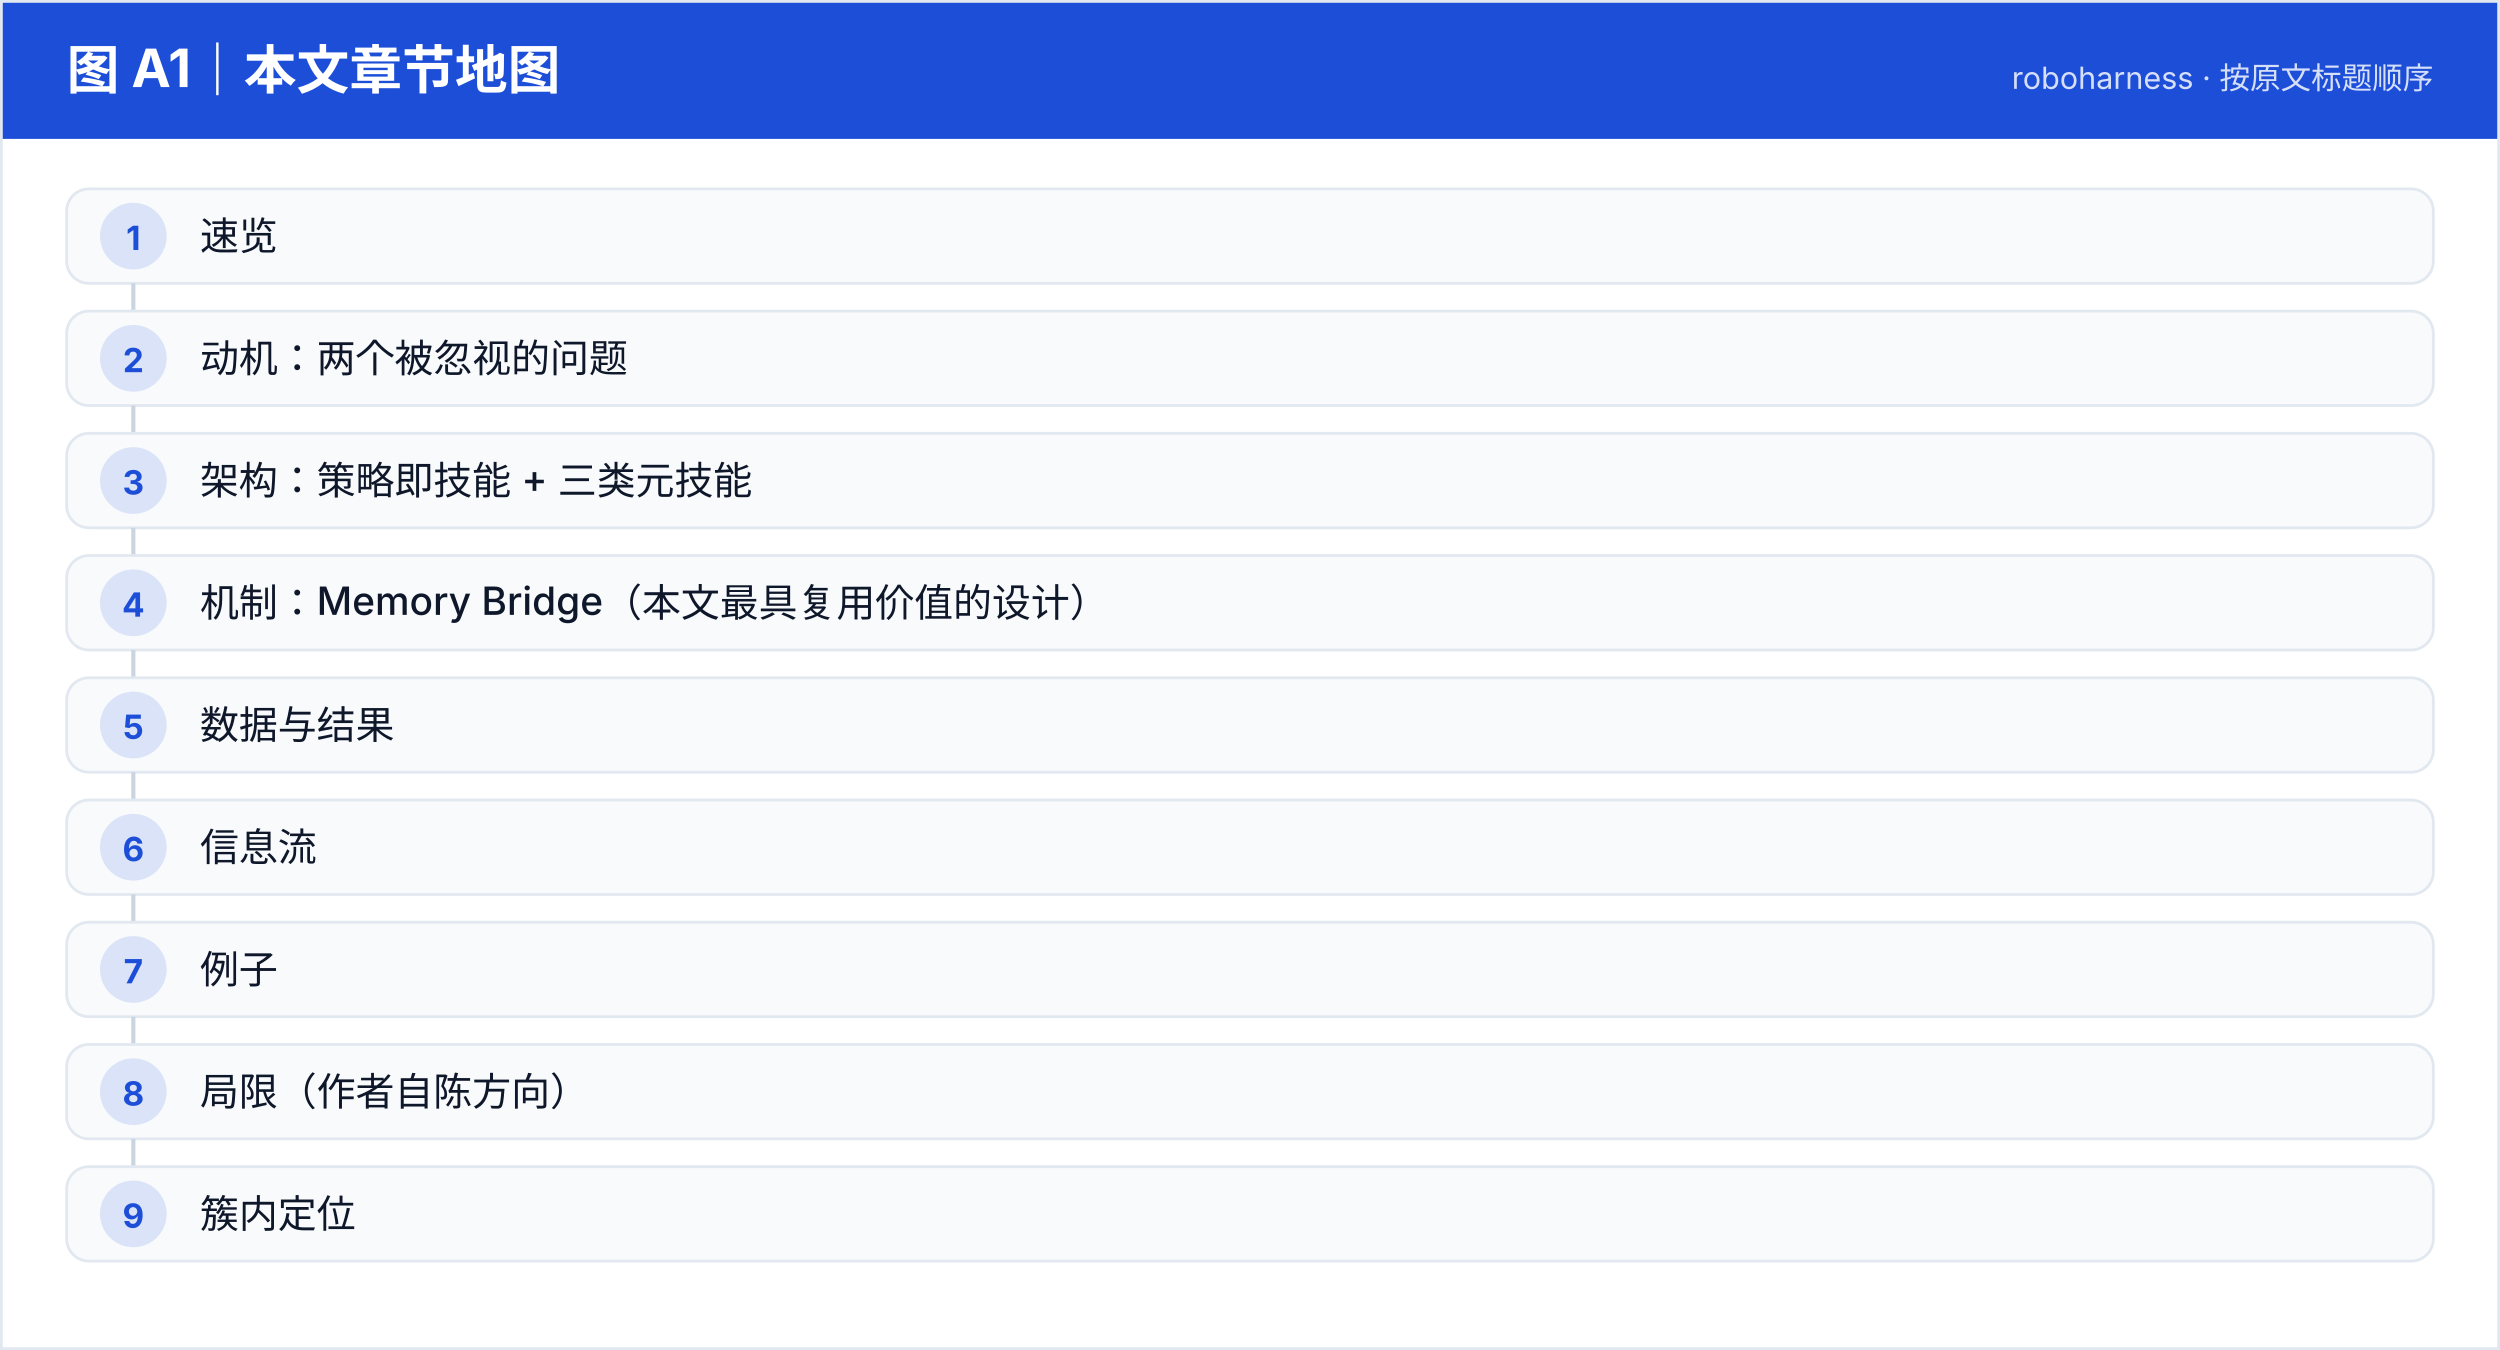
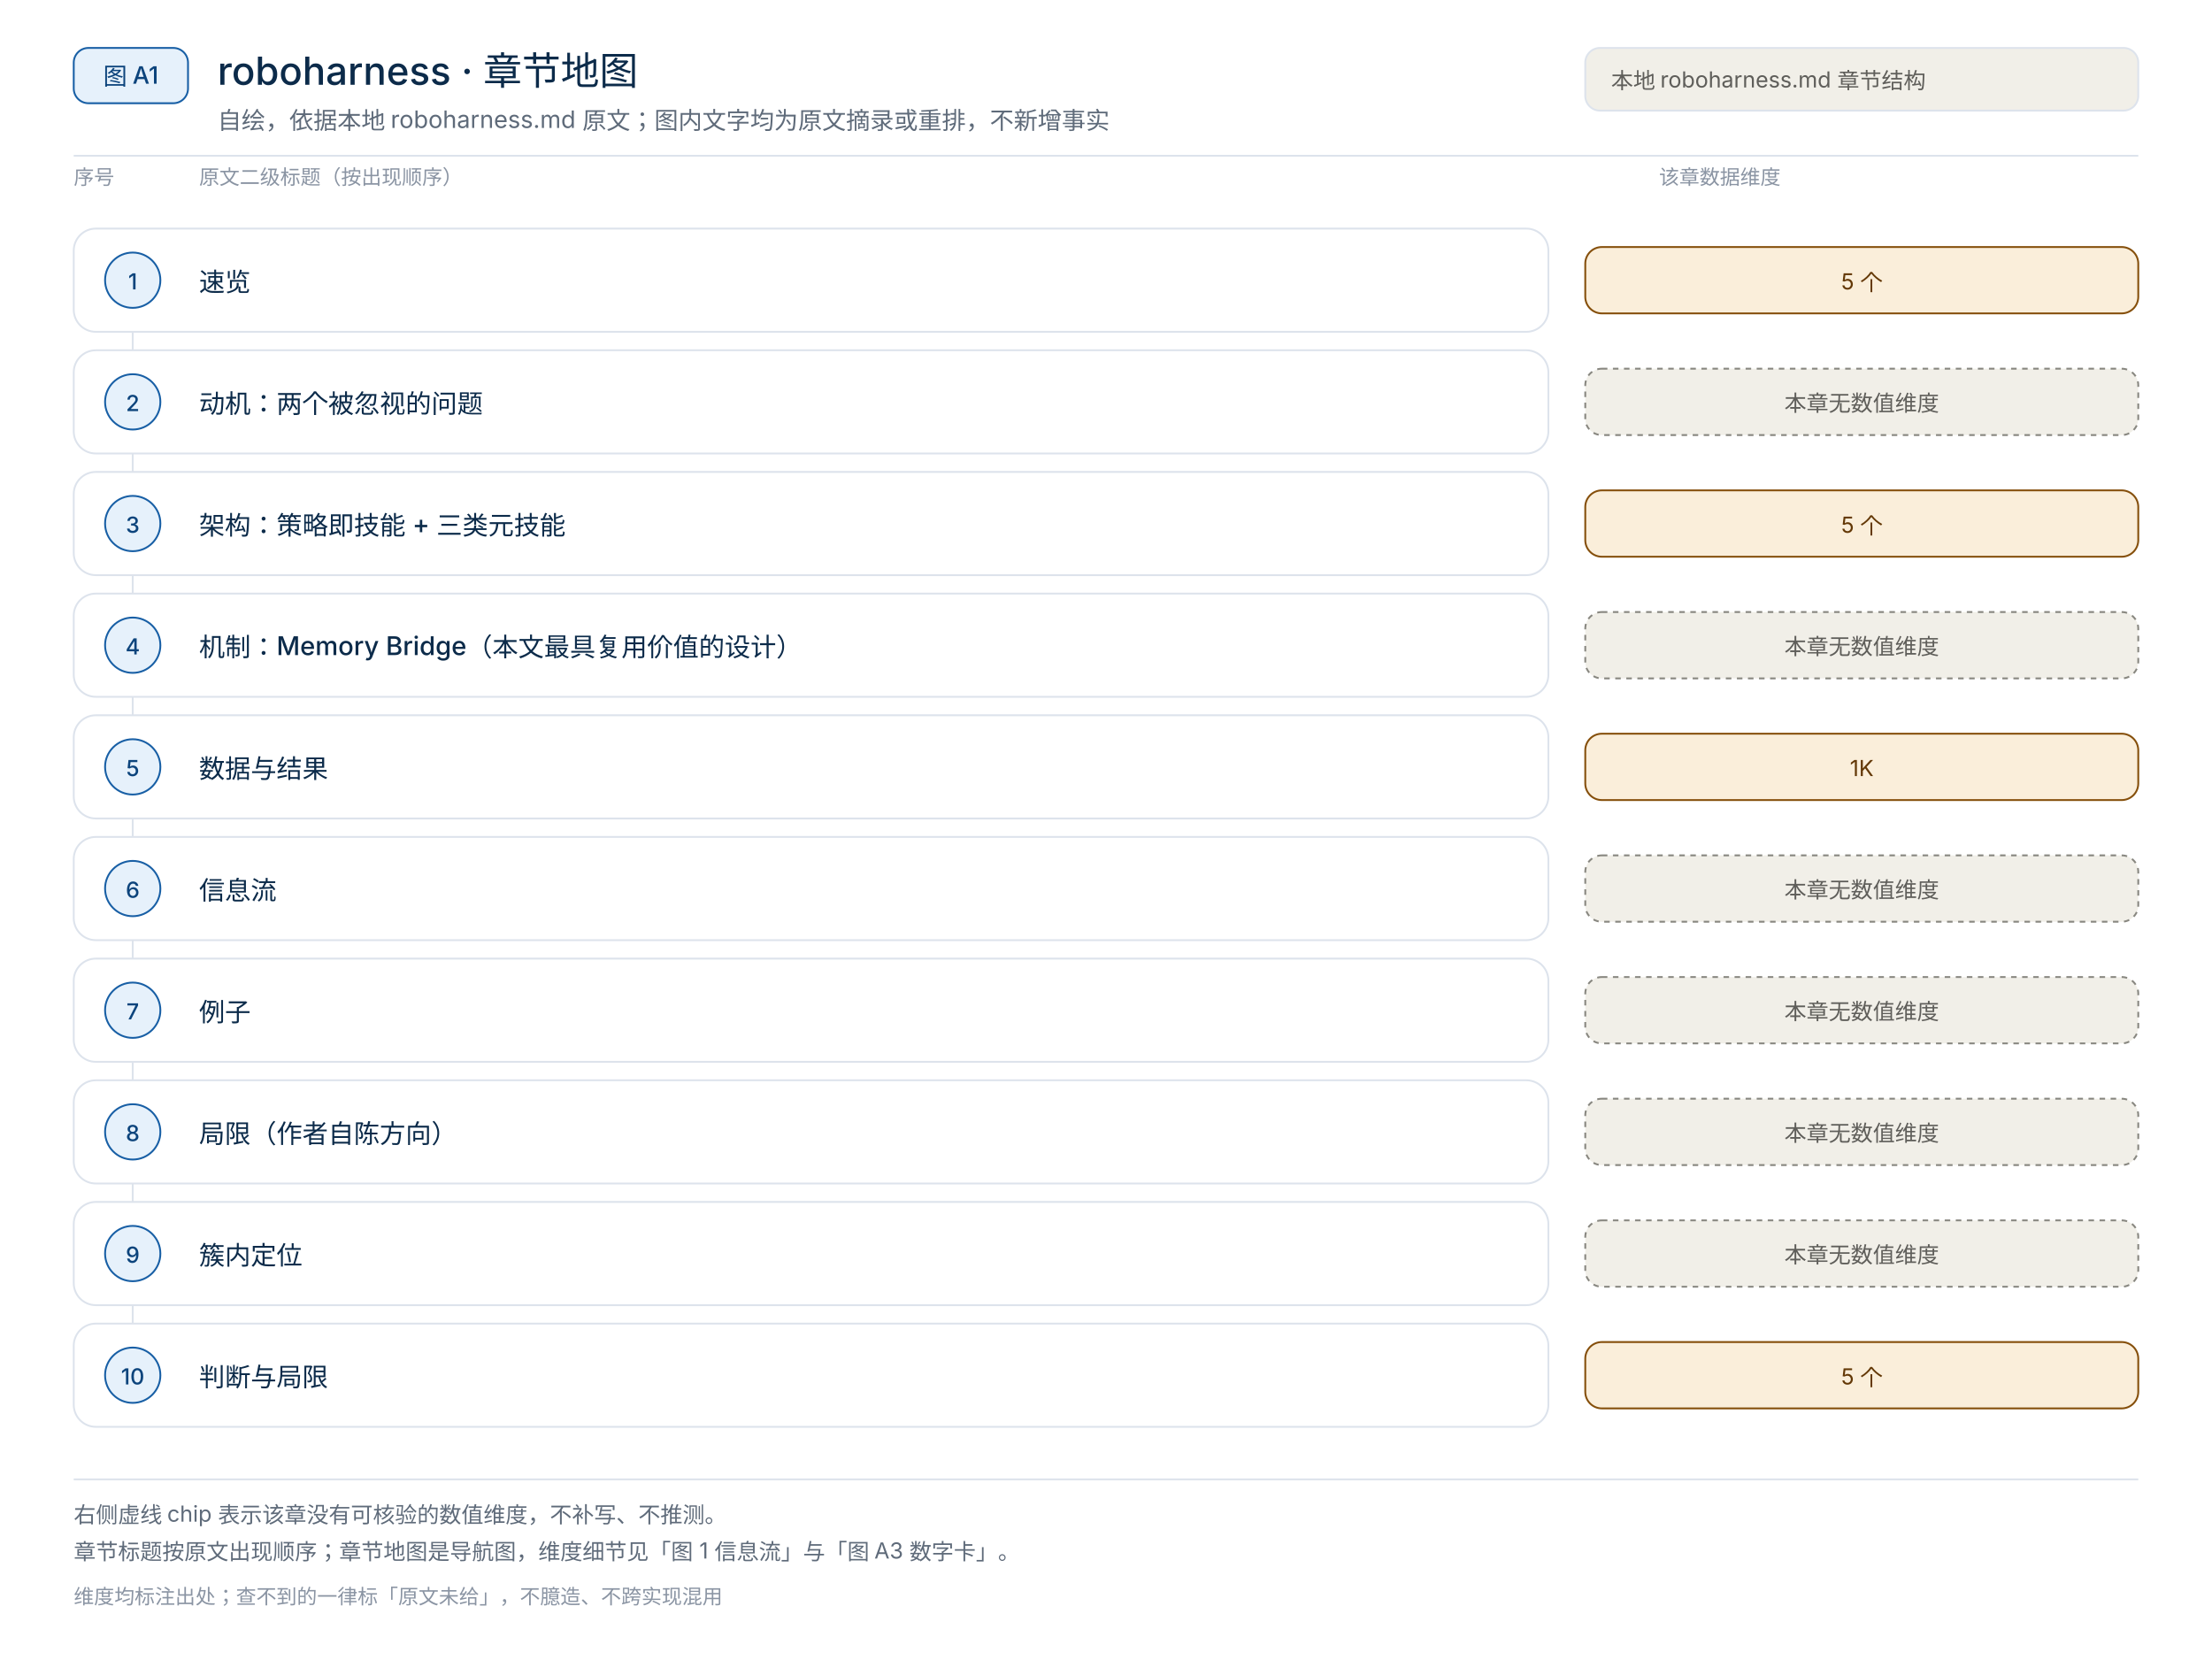
- <svg xmlns="http://www.w3.org/2000/svg" viewBox="0 0 900 486" width="900" height="486" font-family="PingFang SC, -apple-system, BlinkMacSystemFont, Microsoft YaHei, sans-serif">
-   <rect width="900" height="486" fill="#ffffff" />
-   <rect x="0" y="0" width="900" height="50" fill="#1d4ed8" />
-   <text x="24" y="32" font-size="19" fill="#ffffff" font-weight="700" text-anchor="start">图 A1｜本文章节地图</text>
-   <text x="876" y="32" font-size="11" fill="#ffffff" font-weight="400" text-anchor="end" opacity="0.82">roboharness · 按原文标题顺序</text>
-   <rect x="24" y="68" width="852" height="34" rx="8" fill="#f8fafc" stroke="#e2e8f0" />
-   <circle cx="48" cy="85" r="12" fill="#1d4ed8" opacity="0.14" />
-   <text x="48" y="90" font-size="12" fill="#1d4ed8" font-weight="700" text-anchor="middle">1</text>
-   <text x="72" y="90" font-size="14" fill="#0f172a" font-weight="500" text-anchor="start">速览</text>
-   <path d="M48 102 L48 112" stroke="#cbd5e1" stroke-width="1.5" />
-   <rect x="24" y="112" width="852" height="34" rx="8" fill="#f8fafc" stroke="#e2e8f0" />
-   <circle cx="48" cy="129" r="12" fill="#1d4ed8" opacity="0.14" />
-   <text x="48" y="134" font-size="12" fill="#1d4ed8" font-weight="700" text-anchor="middle">2</text>
-   <text x="72" y="134" font-size="14" fill="#0f172a" font-weight="500" text-anchor="start">动机：两个被忽视的问题</text>
-   <path d="M48 146 L48 156" stroke="#cbd5e1" stroke-width="1.5" />
-   <rect x="24" y="156" width="852" height="34" rx="8" fill="#f8fafc" stroke="#e2e8f0" />
-   <circle cx="48" cy="173" r="12" fill="#1d4ed8" opacity="0.14" />
-   <text x="48" y="178" font-size="12" fill="#1d4ed8" font-weight="700" text-anchor="middle">3</text>
-   <text x="72" y="178" font-size="14" fill="#0f172a" font-weight="500" text-anchor="start">架构：策略即技能 + 三类元技能</text>
-   <path d="M48 190 L48 200" stroke="#cbd5e1" stroke-width="1.5" />
-   <rect x="24" y="200" width="852" height="34" rx="8" fill="#f8fafc" stroke="#e2e8f0" />
-   <circle cx="48" cy="217" r="12" fill="#1d4ed8" opacity="0.14" />
-   <text x="48" y="222" font-size="12" fill="#1d4ed8" font-weight="700" text-anchor="middle">4</text>
-   <text x="72" y="222" font-size="14" fill="#0f172a" font-weight="500" text-anchor="start">机制：Memory Bridge（本文最具复用价值的设计）</text>
-   <path d="M48 234 L48 244" stroke="#cbd5e1" stroke-width="1.5" />
-   <rect x="24" y="244" width="852" height="34" rx="8" fill="#f8fafc" stroke="#e2e8f0" />
-   <circle cx="48" cy="261" r="12" fill="#1d4ed8" opacity="0.14" />
-   <text x="48" y="266" font-size="12" fill="#1d4ed8" font-weight="700" text-anchor="middle">5</text>
-   <text x="72" y="266" font-size="14" fill="#0f172a" font-weight="500" text-anchor="start">数据与结果</text>
-   <path d="M48 278 L48 288" stroke="#cbd5e1" stroke-width="1.5" />
-   <rect x="24" y="288" width="852" height="34" rx="8" fill="#f8fafc" stroke="#e2e8f0" />
-   <circle cx="48" cy="305" r="12" fill="#1d4ed8" opacity="0.14" />
-   <text x="48" y="310" font-size="12" fill="#1d4ed8" font-weight="700" text-anchor="middle">6</text>
-   <text x="72" y="310" font-size="14" fill="#0f172a" font-weight="500" text-anchor="start">信息流</text>
-   <path d="M48 322 L48 332" stroke="#cbd5e1" stroke-width="1.5" />
-   <rect x="24" y="332" width="852" height="34" rx="8" fill="#f8fafc" stroke="#e2e8f0" />
-   <circle cx="48" cy="349" r="12" fill="#1d4ed8" opacity="0.14" />
-   <text x="48" y="354" font-size="12" fill="#1d4ed8" font-weight="700" text-anchor="middle">7</text>
-   <text x="72" y="354" font-size="14" fill="#0f172a" font-weight="500" text-anchor="start">例子</text>
-   <path d="M48 366 L48 376" stroke="#cbd5e1" stroke-width="1.5" />
-   <rect x="24" y="376" width="852" height="34" rx="8" fill="#f8fafc" stroke="#e2e8f0" />
-   <circle cx="48" cy="393" r="12" fill="#1d4ed8" opacity="0.14" />
-   <text x="48" y="398" font-size="12" fill="#1d4ed8" font-weight="700" text-anchor="middle">8</text>
-   <text x="72" y="398" font-size="14" fill="#0f172a" font-weight="500" text-anchor="start">局限（作者自陈方向）</text>
-   <path d="M48 410 L48 420" stroke="#cbd5e1" stroke-width="1.5" />
-   <rect x="24" y="420" width="852" height="34" rx="8" fill="#f8fafc" stroke="#e2e8f0" />
-   <circle cx="48" cy="437" r="12" fill="#1d4ed8" opacity="0.14" />
-   <text x="48" y="442" font-size="12" fill="#1d4ed8" font-weight="700" text-anchor="middle">9</text>
-   <text x="72" y="442" font-size="14" fill="#0f172a" font-weight="500" text-anchor="start">簇内定位</text>
-   <rect x="0.5" y="0.5" width="899" height="485" fill="none" stroke="#e2e8f0" />
+ <svg xmlns="http://www.w3.org/2000/svg" width="1200" height="900" viewBox="0 0 1200 900" role="img">
+   <defs>
+     <marker id="arrow" viewBox="0 0 10 10" refX="8" refY="5" markerWidth="6" markerHeight="6" orient="auto-start-reverse">
+       <path d="M2 1L8 5L2 9" fill="none" stroke="#185FA5" stroke-width="1.6" stroke-linecap="round" stroke-linejoin="round" />
+     </marker>
+   </defs>
+   <rect x="0" y="0" width="1200" height="900" rx="0" fill="#FFFFFF" stroke="#FFFFFF" stroke-width="1" />
+   <text x="118" y="46" font-family="-apple-system,BlinkMacSystemFont,'PingFang SC','Microsoft YaHei',sans-serif" font-size="21" font-weight="500" fill="#0C2B4A" text-anchor="start">roboharness · 章节地图</text>
+   <text x="118" y="70" font-family="-apple-system,BlinkMacSystemFont,'PingFang SC','Microsoft YaHei',sans-serif" font-size="13" font-weight="400" fill="#5F6B7A" text-anchor="start">自绘，依据本地 roboharness.md 原文；图内文字均为原文摘录或重排，不新增事实</text>
+   <rect x="40" y="84" width="1120" height="1" rx="0" fill="#DDE3EC" stroke="#DDE3EC" stroke-width="0" />
+   <rect x="860" y="26" width="300" height="34" rx="8" fill="#F1EFE8" stroke="#DDE3EC" stroke-width="1" />
+   <text x="874" y="48" font-family="-apple-system,BlinkMacSystemFont,'PingFang SC','Microsoft YaHei',sans-serif" font-size="12" font-weight="400" fill="#5F5E5A" text-anchor="start">本地 roboharness.md 章节结构</text>
+   <rect x="40" y="26" width="62" height="30" rx="8" fill="#E6F1FB" stroke="#185FA5" stroke-width="1" />
+   <text x="71" y="46" font-family="-apple-system,BlinkMacSystemFont,'PingFang SC','Microsoft YaHei',sans-serif" font-size="13" font-weight="500" fill="#0C447C" text-anchor="middle">图 A1</text>
+   <text x="40" y="100" font-family="-apple-system,BlinkMacSystemFont,'PingFang SC','Microsoft YaHei',sans-serif" font-size="11" font-weight="400" fill="#8A94A3" text-anchor="start">序号</text>
+   <text x="108" y="100" font-family="-apple-system,BlinkMacSystemFont,'PingFang SC','Microsoft YaHei',sans-serif" font-size="11" font-weight="400" fill="#8A94A3" text-anchor="start">原文二级标题（按出现顺序）</text>
+   <text x="900" y="100" font-family="-apple-system,BlinkMacSystemFont,'PingFang SC','Microsoft YaHei',sans-serif" font-size="11" font-weight="400" fill="#8A94A3" text-anchor="start">该章数据维度</text>
+   <rect x="40" y="124" width="800" height="56" rx="12" fill="#FFFFFF" stroke="#DDE3EC" stroke-width="1" />
+   <circle cx="72" cy="152" r="15" fill="#E6F1FB" stroke="#185FA5" stroke-width="1" />
+   <text x="72" y="157" font-family="-apple-system,BlinkMacSystemFont,'PingFang SC','Microsoft YaHei',sans-serif" font-size="12" font-weight="500" fill="#0C447C" text-anchor="middle">1</text>
+   <text x="108" y="158" font-family="-apple-system,BlinkMacSystemFont,'PingFang SC','Microsoft YaHei',sans-serif" font-size="14" font-weight="500" fill="#0C2B4A" text-anchor="start">速览</text>
+   <rect x="860" y="134" width="300" height="36" rx="9" fill="#FAEEDA" stroke="#854F0B" stroke-width="1" />
+   <text x="1010" y="157" font-family="-apple-system,BlinkMacSystemFont,'PingFang SC','Microsoft YaHei',sans-serif" font-size="12" font-weight="400" fill="#633806" text-anchor="middle">5 个</text>
+   <path d="M72 180 L72 190" fill="none" stroke="#DDE3EC" stroke-width="1" />
+   <rect x="40" y="190" width="800" height="56" rx="12" fill="#FFFFFF" stroke="#DDE3EC" stroke-width="1" />
+   <circle cx="72" cy="218" r="15" fill="#E6F1FB" stroke="#185FA5" stroke-width="1" />
+   <text x="72" y="223" font-family="-apple-system,BlinkMacSystemFont,'PingFang SC','Microsoft YaHei',sans-serif" font-size="12" font-weight="500" fill="#0C447C" text-anchor="middle">2</text>
+   <text x="108" y="224" font-family="-apple-system,BlinkMacSystemFont,'PingFang SC','Microsoft YaHei',sans-serif" font-size="14" font-weight="500" fill="#0C2B4A" text-anchor="start">动机：两个被忽视的问题</text>
+   <rect x="860" y="200" width="300" height="36" rx="9" fill="#F1EFE8" stroke="#888780" stroke-width="1" stroke-dasharray="3 3" />
+   <text x="1010" y="223" font-family="-apple-system,BlinkMacSystemFont,'PingFang SC','Microsoft YaHei',sans-serif" font-size="12" font-weight="400" fill="#5F5E5A" text-anchor="middle">本章无数值维度</text>
+   <path d="M72 246 L72 256" fill="none" stroke="#DDE3EC" stroke-width="1" />
+   <rect x="40" y="256" width="800" height="56" rx="12" fill="#FFFFFF" stroke="#DDE3EC" stroke-width="1" />
+   <circle cx="72" cy="284" r="15" fill="#E6F1FB" stroke="#185FA5" stroke-width="1" />
+   <text x="72" y="289" font-family="-apple-system,BlinkMacSystemFont,'PingFang SC','Microsoft YaHei',sans-serif" font-size="12" font-weight="500" fill="#0C447C" text-anchor="middle">3</text>
+   <text x="108" y="290" font-family="-apple-system,BlinkMacSystemFont,'PingFang SC','Microsoft YaHei',sans-serif" font-size="14" font-weight="500" fill="#0C2B4A" text-anchor="start">架构：策略即技能 + 三类元技能</text>
+   <rect x="860" y="266" width="300" height="36" rx="9" fill="#FAEEDA" stroke="#854F0B" stroke-width="1" />
+   <text x="1010" y="289" font-family="-apple-system,BlinkMacSystemFont,'PingFang SC','Microsoft YaHei',sans-serif" font-size="12" font-weight="400" fill="#633806" text-anchor="middle">5 个</text>
+   <path d="M72 312 L72 322" fill="none" stroke="#DDE3EC" stroke-width="1" />
+   <rect x="40" y="322" width="800" height="56" rx="12" fill="#FFFFFF" stroke="#DDE3EC" stroke-width="1" />
+   <circle cx="72" cy="350" r="15" fill="#E6F1FB" stroke="#185FA5" stroke-width="1" />
+   <text x="72" y="355" font-family="-apple-system,BlinkMacSystemFont,'PingFang SC','Microsoft YaHei',sans-serif" font-size="12" font-weight="500" fill="#0C447C" text-anchor="middle">4</text>
+   <text x="108" y="356" font-family="-apple-system,BlinkMacSystemFont,'PingFang SC','Microsoft YaHei',sans-serif" font-size="14" font-weight="500" fill="#0C2B4A" text-anchor="start">机制：Memory Bridge（本文最具复用价值的设计）</text>
+   <rect x="860" y="332" width="300" height="36" rx="9" fill="#F1EFE8" stroke="#888780" stroke-width="1" stroke-dasharray="3 3" />
+   <text x="1010" y="355" font-family="-apple-system,BlinkMacSystemFont,'PingFang SC','Microsoft YaHei',sans-serif" font-size="12" font-weight="400" fill="#5F5E5A" text-anchor="middle">本章无数值维度</text>
+   <path d="M72 378 L72 388" fill="none" stroke="#DDE3EC" stroke-width="1" />
+   <rect x="40" y="388" width="800" height="56" rx="12" fill="#FFFFFF" stroke="#DDE3EC" stroke-width="1" />
+   <circle cx="72" cy="416" r="15" fill="#E6F1FB" stroke="#185FA5" stroke-width="1" />
+   <text x="72" y="421" font-family="-apple-system,BlinkMacSystemFont,'PingFang SC','Microsoft YaHei',sans-serif" font-size="12" font-weight="500" fill="#0C447C" text-anchor="middle">5</text>
+   <text x="108" y="422" font-family="-apple-system,BlinkMacSystemFont,'PingFang SC','Microsoft YaHei',sans-serif" font-size="14" font-weight="500" fill="#0C2B4A" text-anchor="start">数据与结果</text>
+   <rect x="860" y="398" width="300" height="36" rx="9" fill="#FAEEDA" stroke="#854F0B" stroke-width="1" />
+   <text x="1010" y="421" font-family="-apple-system,BlinkMacSystemFont,'PingFang SC','Microsoft YaHei',sans-serif" font-size="12" font-weight="400" fill="#633806" text-anchor="middle">1K</text>
+   <path d="M72 444 L72 454" fill="none" stroke="#DDE3EC" stroke-width="1" />
+   <rect x="40" y="454" width="800" height="56" rx="12" fill="#FFFFFF" stroke="#DDE3EC" stroke-width="1" />
+   <circle cx="72" cy="482" r="15" fill="#E6F1FB" stroke="#185FA5" stroke-width="1" />
+   <text x="72" y="487" font-family="-apple-system,BlinkMacSystemFont,'PingFang SC','Microsoft YaHei',sans-serif" font-size="12" font-weight="500" fill="#0C447C" text-anchor="middle">6</text>
+   <text x="108" y="488" font-family="-apple-system,BlinkMacSystemFont,'PingFang SC','Microsoft YaHei',sans-serif" font-size="14" font-weight="500" fill="#0C2B4A" text-anchor="start">信息流</text>
+   <rect x="860" y="464" width="300" height="36" rx="9" fill="#F1EFE8" stroke="#888780" stroke-width="1" stroke-dasharray="3 3" />
+   <text x="1010" y="487" font-family="-apple-system,BlinkMacSystemFont,'PingFang SC','Microsoft YaHei',sans-serif" font-size="12" font-weight="400" fill="#5F5E5A" text-anchor="middle">本章无数值维度</text>
+   <path d="M72 510 L72 520" fill="none" stroke="#DDE3EC" stroke-width="1" />
+   <rect x="40" y="520" width="800" height="56" rx="12" fill="#FFFFFF" stroke="#DDE3EC" stroke-width="1" />
+   <circle cx="72" cy="548" r="15" fill="#E6F1FB" stroke="#185FA5" stroke-width="1" />
+   <text x="72" y="553" font-family="-apple-system,BlinkMacSystemFont,'PingFang SC','Microsoft YaHei',sans-serif" font-size="12" font-weight="500" fill="#0C447C" text-anchor="middle">7</text>
+   <text x="108" y="554" font-family="-apple-system,BlinkMacSystemFont,'PingFang SC','Microsoft YaHei',sans-serif" font-size="14" font-weight="500" fill="#0C2B4A" text-anchor="start">例子</text>
+   <rect x="860" y="530" width="300" height="36" rx="9" fill="#F1EFE8" stroke="#888780" stroke-width="1" stroke-dasharray="3 3" />
+   <text x="1010" y="553" font-family="-apple-system,BlinkMacSystemFont,'PingFang SC','Microsoft YaHei',sans-serif" font-size="12" font-weight="400" fill="#5F5E5A" text-anchor="middle">本章无数值维度</text>
+   <path d="M72 576 L72 586" fill="none" stroke="#DDE3EC" stroke-width="1" />
+   <rect x="40" y="586" width="800" height="56" rx="12" fill="#FFFFFF" stroke="#DDE3EC" stroke-width="1" />
+   <circle cx="72" cy="614" r="15" fill="#E6F1FB" stroke="#185FA5" stroke-width="1" />
+   <text x="72" y="619" font-family="-apple-system,BlinkMacSystemFont,'PingFang SC','Microsoft YaHei',sans-serif" font-size="12" font-weight="500" fill="#0C447C" text-anchor="middle">8</text>
+   <text x="108" y="620" font-family="-apple-system,BlinkMacSystemFont,'PingFang SC','Microsoft YaHei',sans-serif" font-size="14" font-weight="500" fill="#0C2B4A" text-anchor="start">局限（作者自陈方向）</text>
+   <rect x="860" y="596" width="300" height="36" rx="9" fill="#F1EFE8" stroke="#888780" stroke-width="1" stroke-dasharray="3 3" />
+   <text x="1010" y="619" font-family="-apple-system,BlinkMacSystemFont,'PingFang SC','Microsoft YaHei',sans-serif" font-size="12" font-weight="400" fill="#5F5E5A" text-anchor="middle">本章无数值维度</text>
+   <path d="M72 642 L72 652" fill="none" stroke="#DDE3EC" stroke-width="1" />
+   <rect x="40" y="652" width="800" height="56" rx="12" fill="#FFFFFF" stroke="#DDE3EC" stroke-width="1" />
+   <circle cx="72" cy="680" r="15" fill="#E6F1FB" stroke="#185FA5" stroke-width="1" />
+   <text x="72" y="685" font-family="-apple-system,BlinkMacSystemFont,'PingFang SC','Microsoft YaHei',sans-serif" font-size="12" font-weight="500" fill="#0C447C" text-anchor="middle">9</text>
+   <text x="108" y="686" font-family="-apple-system,BlinkMacSystemFont,'PingFang SC','Microsoft YaHei',sans-serif" font-size="14" font-weight="500" fill="#0C2B4A" text-anchor="start">簇内定位</text>
+   <rect x="860" y="662" width="300" height="36" rx="9" fill="#F1EFE8" stroke="#888780" stroke-width="1" stroke-dasharray="3 3" />
+   <text x="1010" y="685" font-family="-apple-system,BlinkMacSystemFont,'PingFang SC','Microsoft YaHei',sans-serif" font-size="12" font-weight="400" fill="#5F5E5A" text-anchor="middle">本章无数值维度</text>
+   <path d="M72 708 L72 718" fill="none" stroke="#DDE3EC" stroke-width="1" />
+   <rect x="40" y="718" width="800" height="56" rx="12" fill="#FFFFFF" stroke="#DDE3EC" stroke-width="1" />
+   <circle cx="72" cy="746" r="15" fill="#E6F1FB" stroke="#185FA5" stroke-width="1" />
+   <text x="72" y="751" font-family="-apple-system,BlinkMacSystemFont,'PingFang SC','Microsoft YaHei',sans-serif" font-size="12" font-weight="500" fill="#0C447C" text-anchor="middle">10</text>
+   <text x="108" y="752" font-family="-apple-system,BlinkMacSystemFont,'PingFang SC','Microsoft YaHei',sans-serif" font-size="14" font-weight="500" fill="#0C2B4A" text-anchor="start">判断与局限</text>
+   <rect x="860" y="728" width="300" height="36" rx="9" fill="#FAEEDA" stroke="#854F0B" stroke-width="1" />
+   <text x="1010" y="751" font-family="-apple-system,BlinkMacSystemFont,'PingFang SC','Microsoft YaHei',sans-serif" font-size="12" font-weight="400" fill="#633806" text-anchor="middle">5 个</text>
+   <rect x="40" y="802" width="1120" height="1" rx="0" fill="#DDE3EC" stroke="#DDE3EC" stroke-width="0" />
+   <text x="40" y="826" font-family="-apple-system,BlinkMacSystemFont,'PingFang SC','Microsoft YaHei',sans-serif" font-size="12" font-weight="400" fill="#5F6B7A" text-anchor="start">右侧虚线 chip 表示该章没有可核验的数值维度，不补写、不推测。</text>
+   <text x="40" y="846" font-family="-apple-system,BlinkMacSystemFont,'PingFang SC','Microsoft YaHei',sans-serif" font-size="12" font-weight="400" fill="#5F6B7A" text-anchor="start">章节标题按原文出现顺序；章节地图是导航图，维度细节见「图 1 信息流」与「图 A3 数字卡」。</text>
+   <text x="40" y="870" font-family="-apple-system,BlinkMacSystemFont,'PingFang SC','Microsoft YaHei',sans-serif" font-size="11" font-weight="400" fill="#8A94A3" text-anchor="start">维度均标注出处；查不到的一律标「原文未给」，不臆造、不跨实现混用</text>
</svg>
